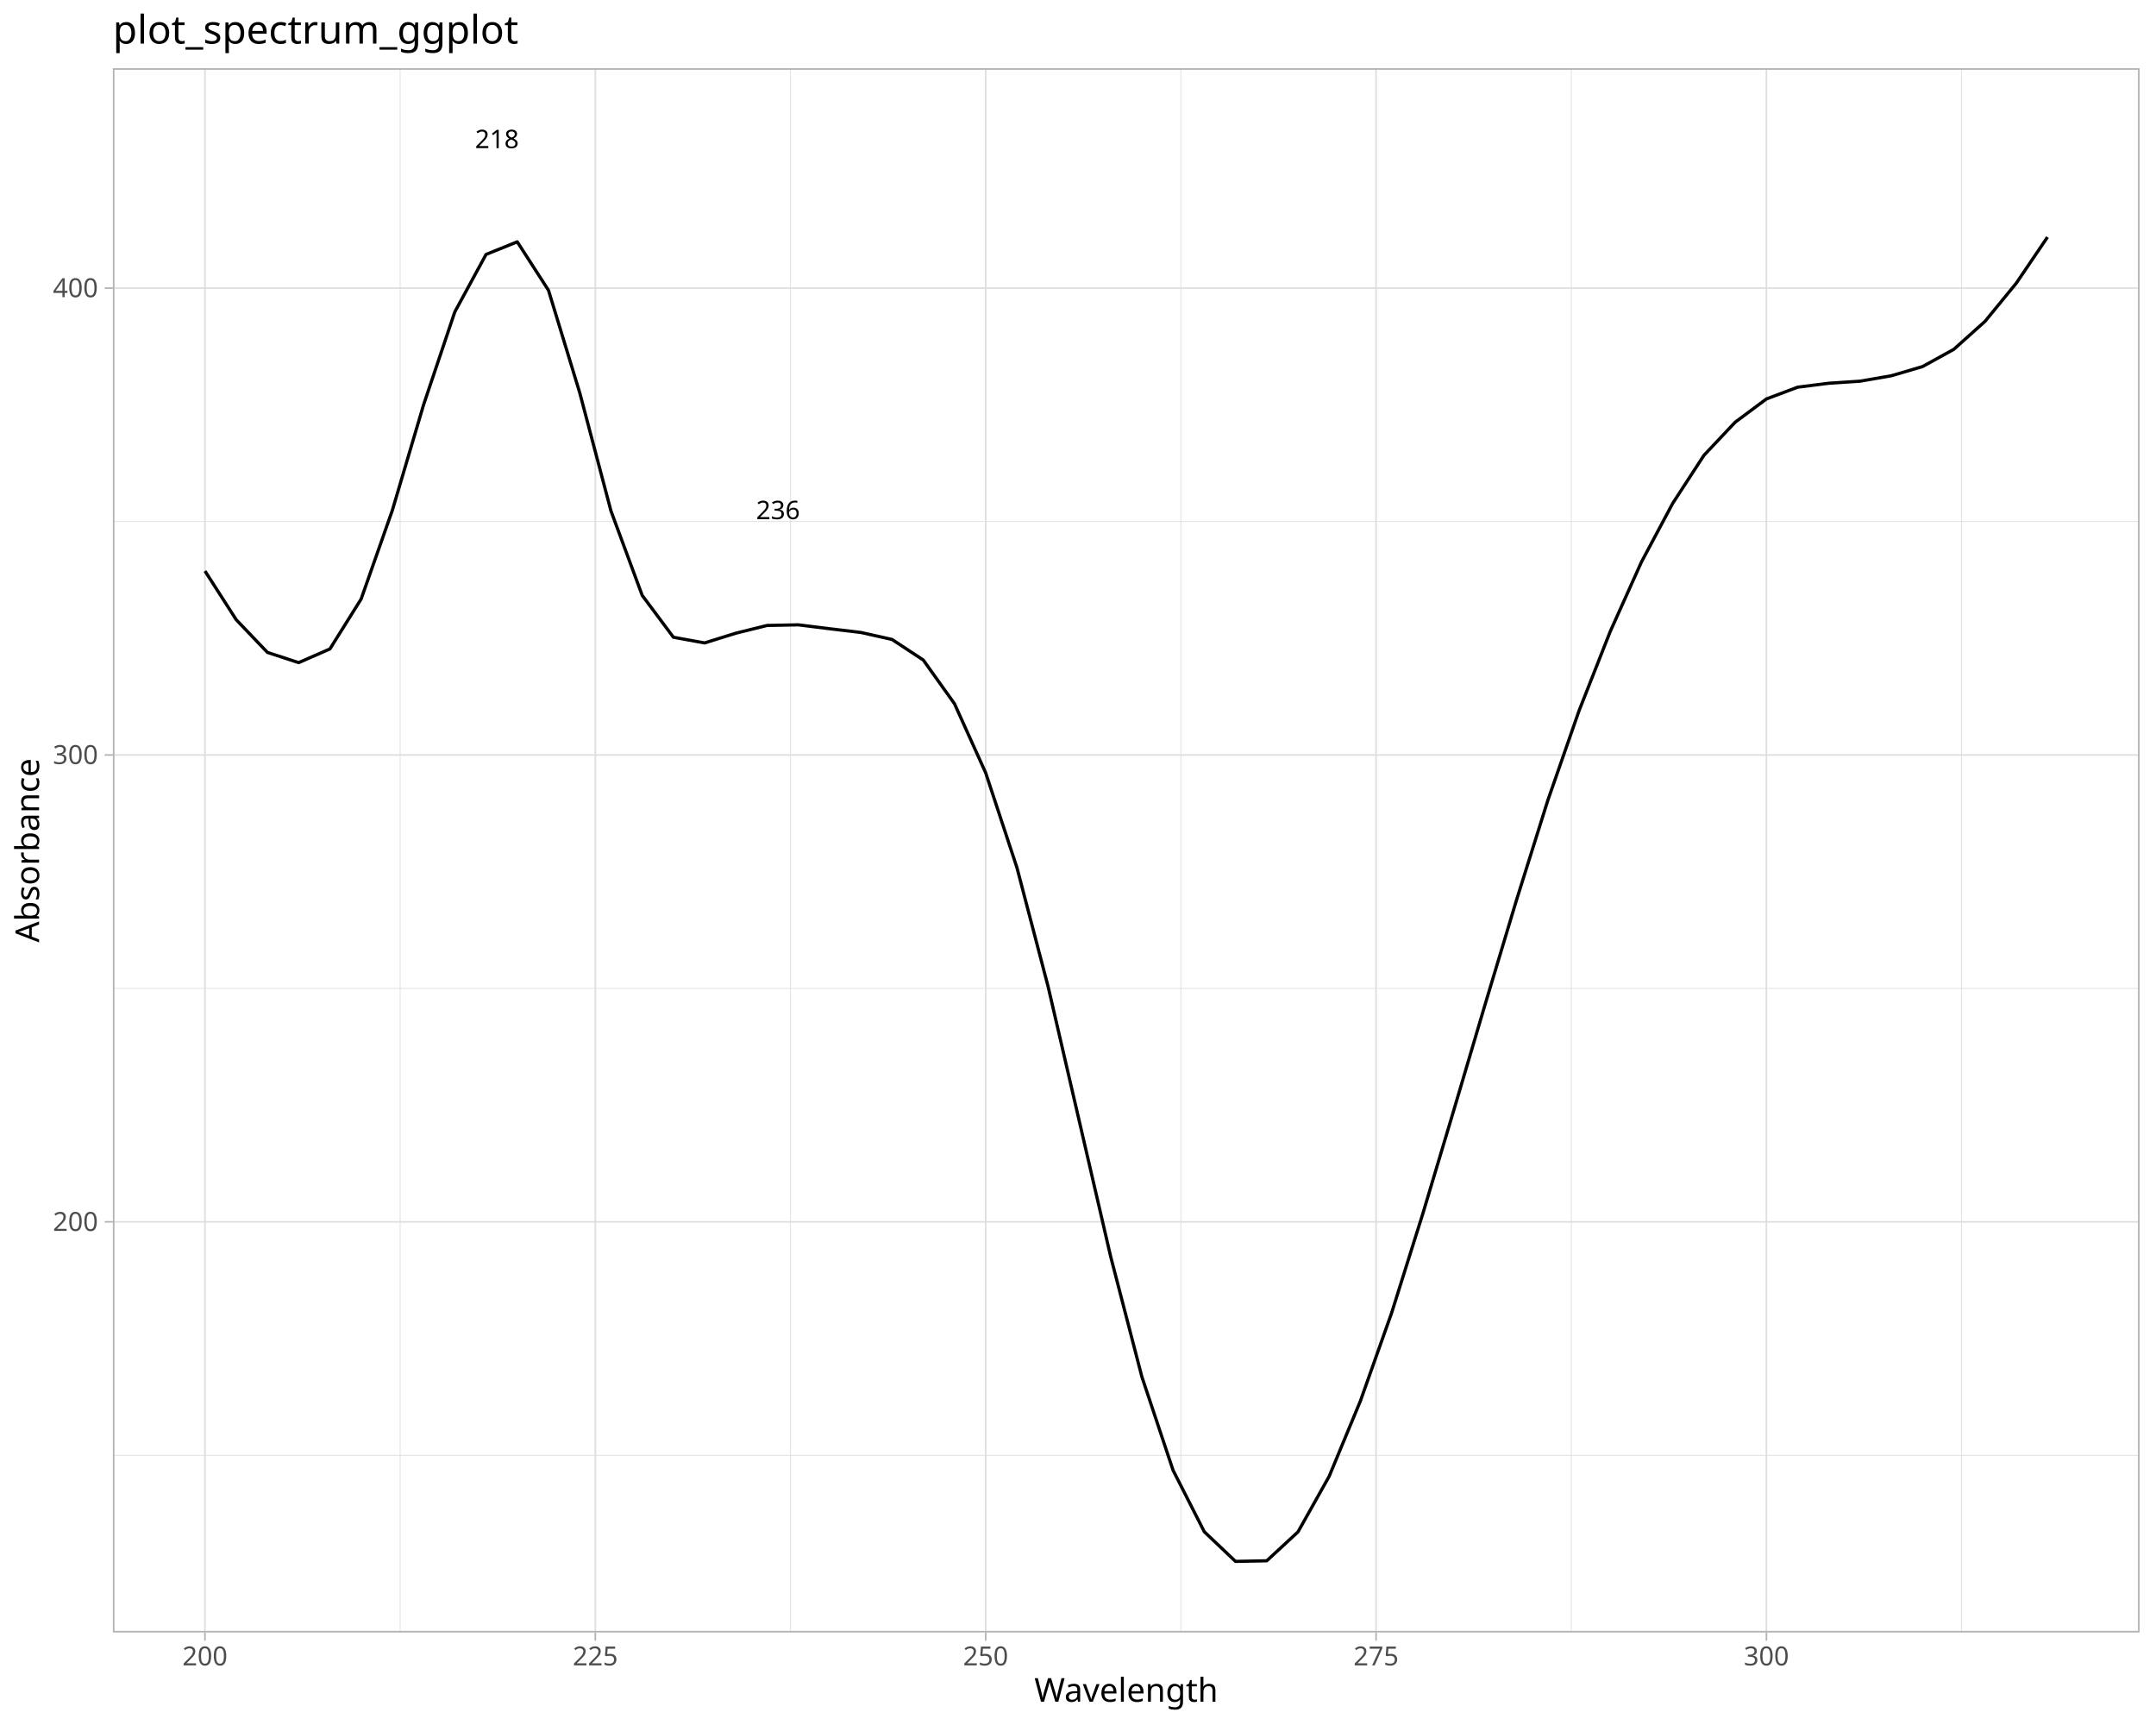
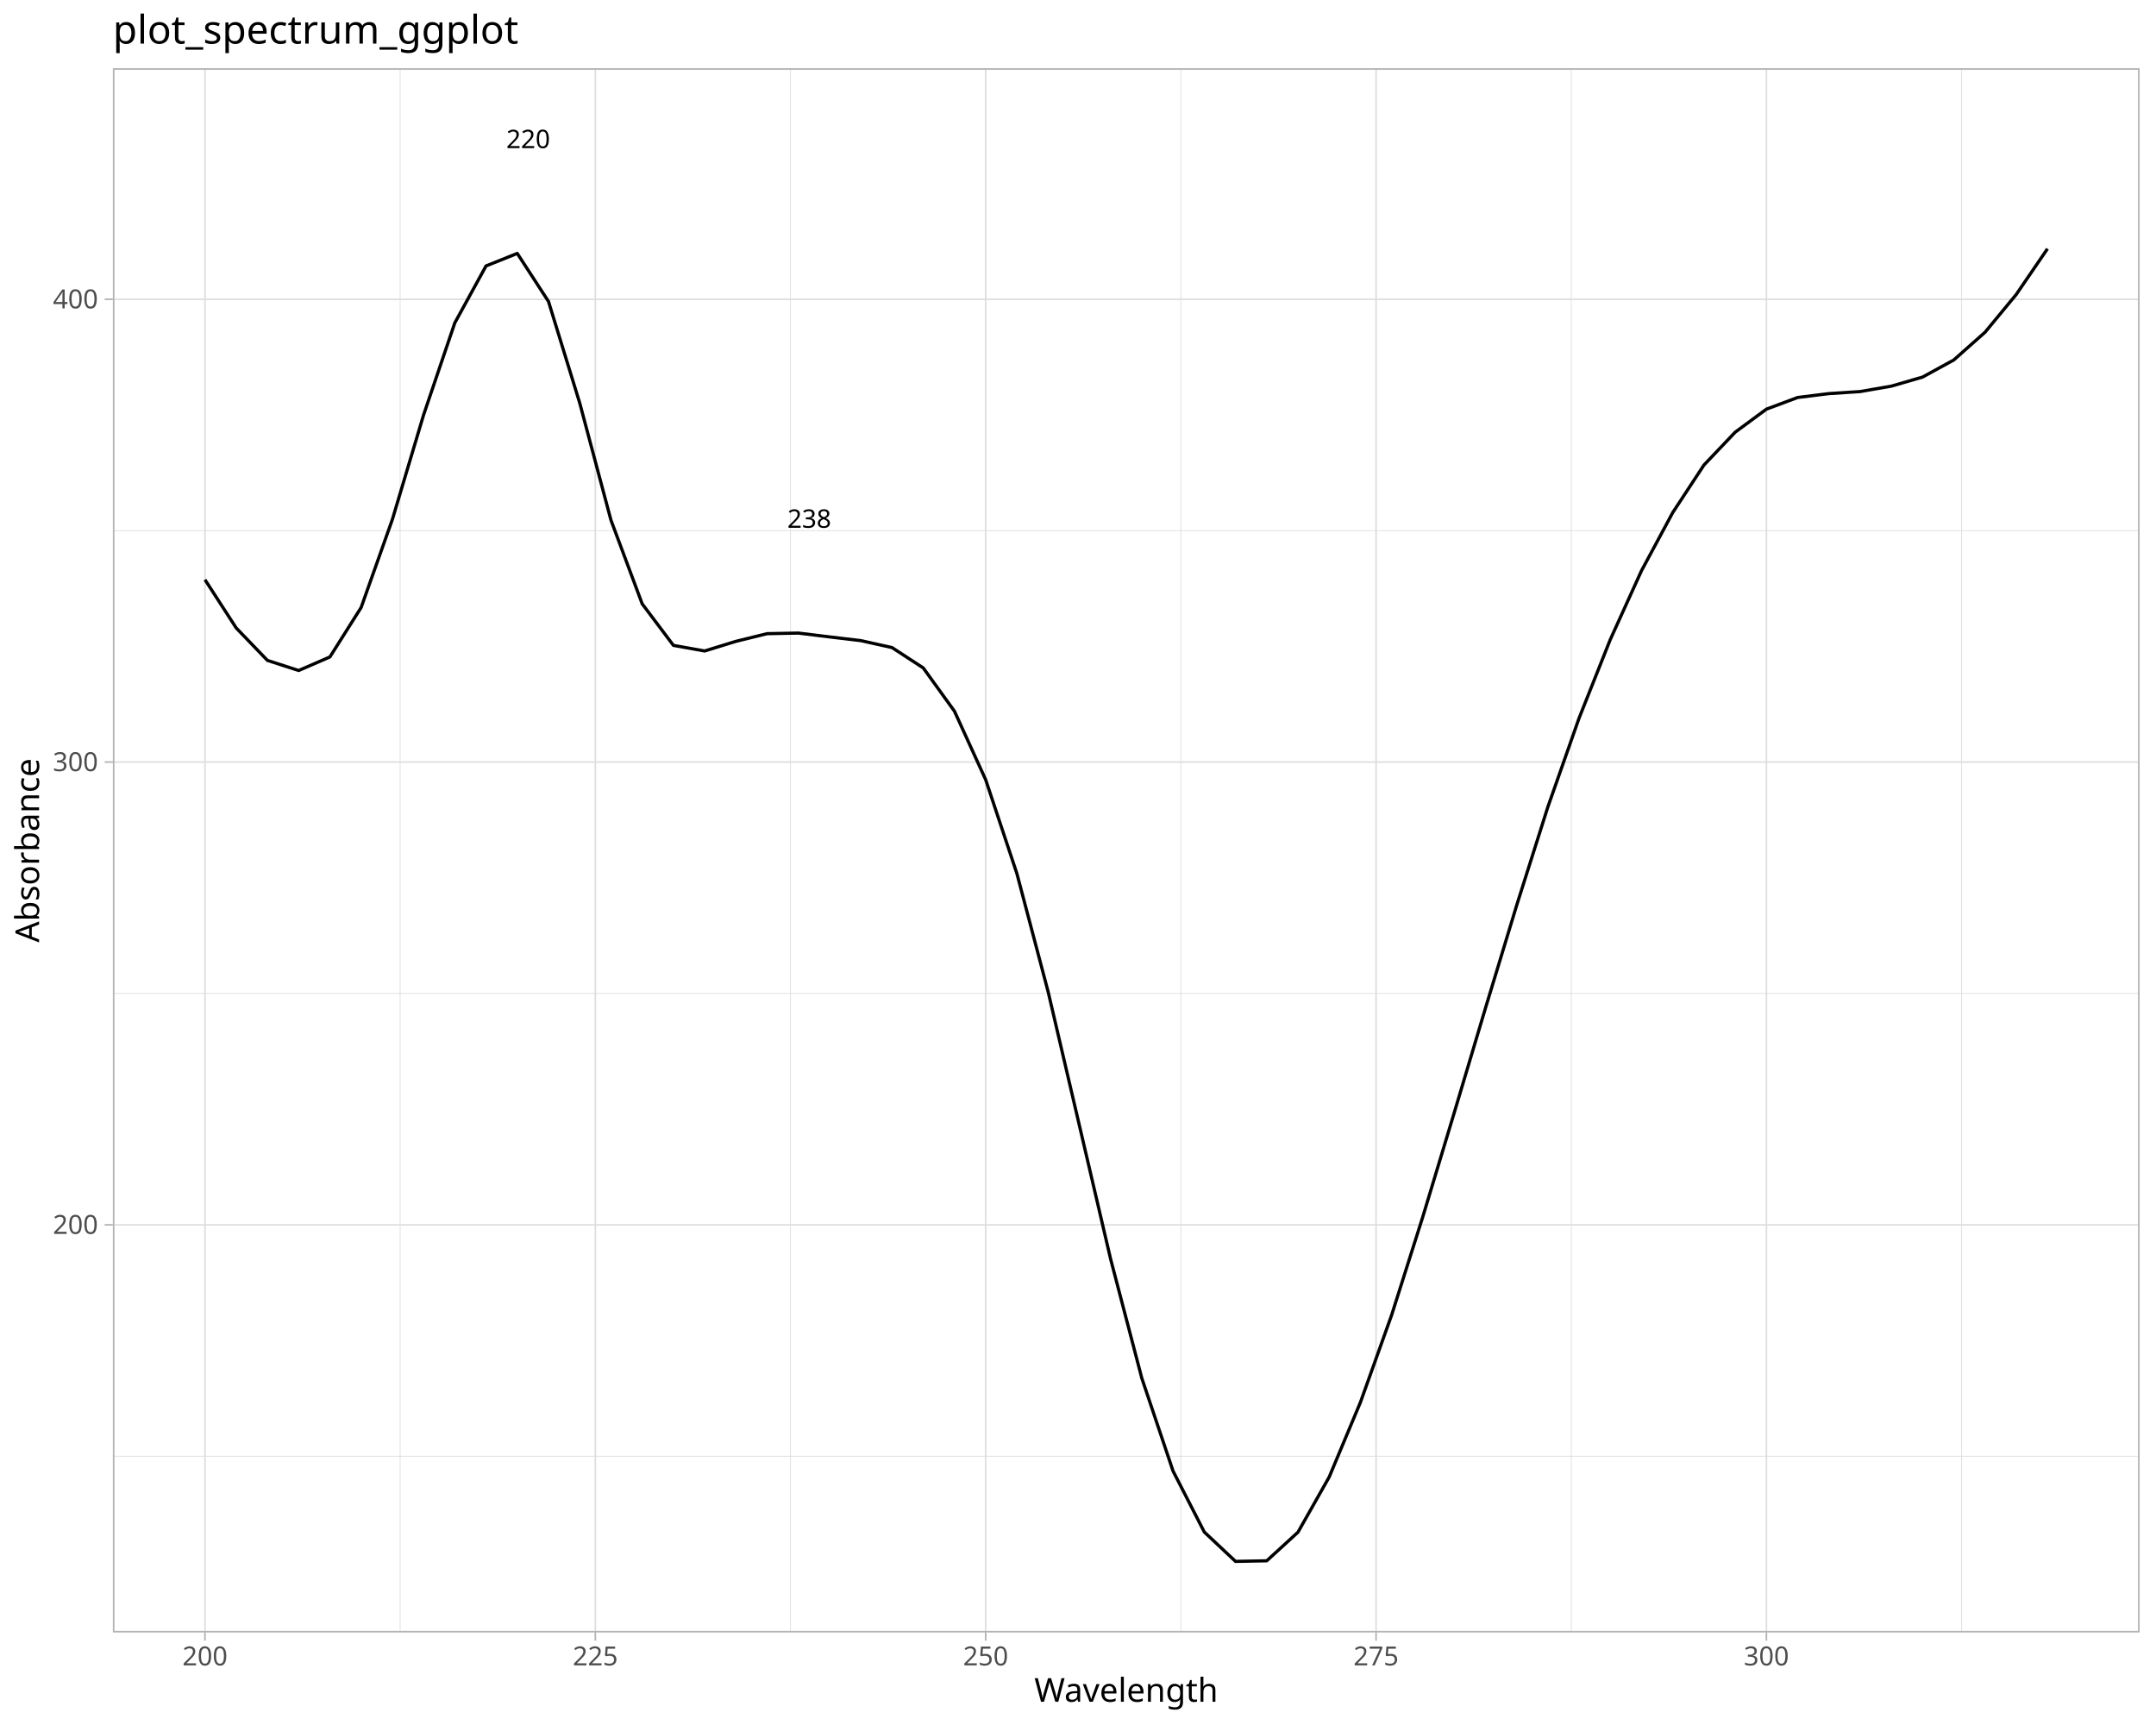
<svg xmlns="http://www.w3.org/2000/svg" class="svglite" data-engine-version="2.0" width="720.00pt" height="576.00pt" viewBox="0 0 720.00 576.00">
  <defs>
    <style type="text/css">
    .svglite line, .svglite polyline, .svglite polygon, .svglite path, .svglite rect, .svglite circle {
      fill: none;
      stroke: #000000;
      stroke-linecap: round;
      stroke-linejoin: round;
      stroke-miterlimit: 10.00;
    }
  </style>
  </defs>
  <rect width="100%" height="100%" style="stroke: none; fill: #FFFFFF;" />
  <defs>
    <clipPath id="cpMC4wMHw3MjAuMDB8MC4wMHw1NzYuMDA=">
      <rect x="0.00" y="0.00" width="720.00" height="576.00" />
    </clipPath>
  </defs>
  <g clip-path="url(#cpMC4wMHw3MjAuMDB8MC4wMHw1NzYuMDA=)">
    <rect x="0.00" y="0.00" width="720.00" height="576.00" style="stroke-width: 1.07; stroke: #FFFFFF; fill: #FFFFFF;" />
  </g>
  <defs>
    <clipPath id="cpMzcuNjl8NzE0LjUyfDIyLjc4fDU0NS4xMQ==">
      <rect x="37.69" y="22.78" width="676.83" height="522.33" />
    </clipPath>
  </defs>
  <g clip-path="url(#cpMzcuNjl8NzE0LjUyfDIyLjc4fDU0NS4xMQ==)">
    <rect x="37.69" y="22.78" width="676.83" height="522.33" style="stroke-width: 1.07; stroke: none; fill: #FFFFFF;" />
-     <polyline points="37.69,485.94 714.52,485.94 " style="stroke-width: 0.27; stroke: #DEDEDE; stroke-linecap: butt;" />
-     <polyline points="37.69,330.04 714.52,330.04 " style="stroke-width: 0.27; stroke: #DEDEDE; stroke-linecap: butt;" />
-     <polyline points="37.69,174.15 714.52,174.15 " style="stroke-width: 0.27; stroke: #DEDEDE; stroke-linecap: butt;" />
+     <polyline points="37.69,486.25 714.52,486.25 " style="stroke-width: 0.27; stroke: #DEDEDE; stroke-linecap: butt;" />
+     <polyline points="37.69,331.72 714.52,331.72 " style="stroke-width: 0.27; stroke: #DEDEDE; stroke-linecap: butt;" />
+     <polyline points="37.69,177.20 714.52,177.20 " style="stroke-width: 0.27; stroke: #DEDEDE; stroke-linecap: butt;" />
    <polyline points="133.63,545.11 133.63,22.78 " style="stroke-width: 0.27; stroke: #DEDEDE; stroke-linecap: butt;" />
    <polyline points="263.99,545.11 263.99,22.78 " style="stroke-width: 0.27; stroke: #DEDEDE; stroke-linecap: butt;" />
    <polyline points="394.35,545.11 394.35,22.78 " style="stroke-width: 0.27; stroke: #DEDEDE; stroke-linecap: butt;" />
    <polyline points="524.72,545.11 524.72,22.78 " style="stroke-width: 0.27; stroke: #DEDEDE; stroke-linecap: butt;" />
    <polyline points="655.08,545.11 655.08,22.78 " style="stroke-width: 0.27; stroke: #DEDEDE; stroke-linecap: butt;" />
-     <polyline points="37.69,407.99 714.52,407.99 " style="stroke-width: 0.53; stroke: #DEDEDE; stroke-linecap: butt;" />
-     <polyline points="37.69,252.10 714.52,252.10 " style="stroke-width: 0.53; stroke: #DEDEDE; stroke-linecap: butt;" />
-     <polyline points="37.69,96.20 714.52,96.20 " style="stroke-width: 0.53; stroke: #DEDEDE; stroke-linecap: butt;" />
+     <polyline points="37.69,408.99 714.52,408.99 " style="stroke-width: 0.53; stroke: #DEDEDE; stroke-linecap: butt;" />
+     <polyline points="37.69,254.46 714.52,254.46 " style="stroke-width: 0.53; stroke: #DEDEDE; stroke-linecap: butt;" />
+     <polyline points="37.69,99.94 714.52,99.94 " style="stroke-width: 0.53; stroke: #DEDEDE; stroke-linecap: butt;" />
    <polyline points="68.45,545.11 68.45,22.78 " style="stroke-width: 0.53; stroke: #DEDEDE; stroke-linecap: butt;" />
    <polyline points="198.81,545.11 198.81,22.78 " style="stroke-width: 0.53; stroke: #DEDEDE; stroke-linecap: butt;" />
    <polyline points="329.17,545.11 329.17,22.78 " style="stroke-width: 0.53; stroke: #DEDEDE; stroke-linecap: butt;" />
    <polyline points="459.54,545.11 459.54,22.78 " style="stroke-width: 0.53; stroke: #DEDEDE; stroke-linecap: butt;" />
    <polyline points="589.90,545.11 589.90,22.78 " style="stroke-width: 0.53; stroke: #DEDEDE; stroke-linecap: butt;" />
-     <polyline points="68.45,190.67 78.88,206.93 89.31,217.85 99.74,221.26 110.17,216.70 120.60,200.03 131.03,170.38 141.46,135.15 151.88,104.16 162.31,84.96 172.74,80.75 183.17,96.94 193.60,131.14 204.03,170.60 214.46,198.80 224.89,212.79 235.31,214.68 245.74,211.43 256.17,208.85 266.60,208.64 277.03,209.94 287.46,211.18 297.89,213.52 308.32,220.38 318.75,234.98 329.17,258.06 339.60,289.69 350.03,329.49 360.46,374.50 370.89,419.51 381.32,459.69 391.75,490.95 402.18,511.48 412.61,521.37 423.03,521.17 433.46,511.53 443.89,492.94 454.32,467.77 464.75,438.35 475.18,405.18 485.61,370.34 496.04,335.11 506.46,300.47 516.89,267.28 527.32,237.34 537.75,210.84 548.18,187.63 558.61,168.06 569.04,152.03 579.47,140.97 589.90,133.21 600.32,129.29 610.75,127.97 621.18,127.28 631.61,125.47 642.04,122.40 652.47,116.65 662.90,107.31 673.33,94.57 683.76,79.18 " style="stroke-width: 1.07; stroke-linecap: butt;" />
-     <text x="165.96" y="49.46" text-anchor="middle" style="font-size: 8.54px; font-family: sans;" textLength="14.24px" lengthAdjust="spacingAndGlyphs">218</text>
-     <text x="259.82" y="173.35" text-anchor="middle" style="font-size: 8.54px; font-family: sans;" textLength="14.24px" lengthAdjust="spacingAndGlyphs">236</text>
+     <polyline points="68.45,193.57 78.88,209.69 89.31,220.52 99.74,223.89 110.17,219.37 120.60,202.85 131.03,173.46 141.46,138.54 151.88,107.82 162.31,88.80 172.74,84.62 183.17,100.67 193.60,134.57 204.03,173.68 214.46,201.63 224.89,215.50 235.31,217.37 245.74,214.16 256.17,211.59 266.60,211.39 277.03,212.67 287.46,213.91 297.89,216.23 308.32,223.03 318.75,237.49 329.17,260.37 339.60,291.72 350.03,331.18 360.46,375.79 370.89,420.40 381.32,460.23 391.75,491.22 402.18,511.57 412.61,521.37 423.03,521.17 433.46,511.62 443.89,493.19 454.32,468.24 464.75,439.08 475.18,406.20 485.61,371.67 496.04,336.74 506.46,302.41 516.89,269.51 527.32,239.83 537.75,213.57 548.18,190.57 558.61,171.16 569.04,155.28 579.47,144.31 589.90,136.62 600.32,132.73 610.75,131.43 621.18,130.75 631.61,128.94 642.04,125.91 652.47,120.20 662.90,110.95 673.33,98.32 683.76,83.06 " style="stroke-width: 1.07; stroke-linecap: butt;" />
+     <text x="176.39" y="49.46" text-anchor="middle" style="font-size: 8.54px; font-family: sans;" textLength="14.24px" lengthAdjust="spacingAndGlyphs">220</text>
+     <text x="270.25" y="176.23" text-anchor="middle" style="font-size: 8.54px; font-family: sans;" textLength="14.24px" lengthAdjust="spacingAndGlyphs">238</text>
    <rect x="37.69" y="22.78" width="676.83" height="522.33" style="stroke-width: 1.07; stroke: #B3B3B3;" />
  </g>
  <g clip-path="url(#cpMC4wMHw3MjAuMDB8MC4wMHw1NzYuMDA=)">
-     <text x="32.76" y="411.02" text-anchor="end" style="font-size: 8.80px; fill: #4D4D4D; font-family: sans;" textLength="14.68px" lengthAdjust="spacingAndGlyphs">200</text>
-     <text x="32.76" y="255.12" text-anchor="end" style="font-size: 8.80px; fill: #4D4D4D; font-family: sans;" textLength="14.68px" lengthAdjust="spacingAndGlyphs">300</text>
-     <text x="32.76" y="99.23" text-anchor="end" style="font-size: 8.80px; fill: #4D4D4D; font-family: sans;" textLength="14.68px" lengthAdjust="spacingAndGlyphs">400</text>
-     <polyline points="34.95,407.99 37.69,407.99 " style="stroke-width: 0.53; stroke: #B3B3B3; stroke-linecap: butt;" />
-     <polyline points="34.95,252.10 37.69,252.10 " style="stroke-width: 0.53; stroke: #B3B3B3; stroke-linecap: butt;" />
-     <polyline points="34.95,96.20 37.69,96.20 " style="stroke-width: 0.53; stroke: #B3B3B3; stroke-linecap: butt;" />
+     <text x="32.76" y="412.01" text-anchor="end" style="font-size: 8.80px; fill: #4D4D4D; font-family: sans;" textLength="14.68px" lengthAdjust="spacingAndGlyphs">200</text>
+     <text x="32.76" y="257.49" text-anchor="end" style="font-size: 8.80px; fill: #4D4D4D; font-family: sans;" textLength="14.68px" lengthAdjust="spacingAndGlyphs">300</text>
+     <text x="32.76" y="102.96" text-anchor="end" style="font-size: 8.80px; fill: #4D4D4D; font-family: sans;" textLength="14.68px" lengthAdjust="spacingAndGlyphs">400</text>
+     <polyline points="34.95,408.99 37.69,408.99 " style="stroke-width: 0.53; stroke: #B3B3B3; stroke-linecap: butt;" />
+     <polyline points="34.95,254.46 37.69,254.46 " style="stroke-width: 0.53; stroke: #B3B3B3; stroke-linecap: butt;" />
+     <polyline points="34.95,99.94 37.69,99.94 " style="stroke-width: 0.53; stroke: #B3B3B3; stroke-linecap: butt;" />
    <polyline points="68.45,547.85 68.45,545.11 " style="stroke-width: 0.53; stroke: #B3B3B3; stroke-linecap: butt;" />
    <polyline points="198.81,547.85 198.81,545.11 " style="stroke-width: 0.53; stroke: #B3B3B3; stroke-linecap: butt;" />
    <polyline points="329.17,547.85 329.17,545.11 " style="stroke-width: 0.53; stroke: #B3B3B3; stroke-linecap: butt;" />
    <polyline points="459.54,547.85 459.54,545.11 " style="stroke-width: 0.53; stroke: #B3B3B3; stroke-linecap: butt;" />
    <polyline points="589.90,547.85 589.90,545.11 " style="stroke-width: 0.53; stroke: #B3B3B3; stroke-linecap: butt;" />
    <text x="68.45" y="556.10" text-anchor="middle" style="font-size: 8.80px; fill: #4D4D4D; font-family: sans;" textLength="14.68px" lengthAdjust="spacingAndGlyphs">200</text>
    <text x="198.81" y="556.10" text-anchor="middle" style="font-size: 8.80px; fill: #4D4D4D; font-family: sans;" textLength="14.68px" lengthAdjust="spacingAndGlyphs">225</text>
    <text x="329.17" y="556.10" text-anchor="middle" style="font-size: 8.80px; fill: #4D4D4D; font-family: sans;" textLength="14.68px" lengthAdjust="spacingAndGlyphs">250</text>
    <text x="459.54" y="556.10" text-anchor="middle" style="font-size: 8.80px; fill: #4D4D4D; font-family: sans;" textLength="14.68px" lengthAdjust="spacingAndGlyphs">275</text>
    <text x="589.90" y="556.10" text-anchor="middle" style="font-size: 8.80px; fill: #4D4D4D; font-family: sans;" textLength="14.68px" lengthAdjust="spacingAndGlyphs">300</text>
    <text x="376.10" y="568.24" text-anchor="middle" style="font-size: 11.00px; font-family: sans;" textLength="58.09px" lengthAdjust="spacingAndGlyphs">Wavelength</text>
    <text transform="translate(13.05,283.95) rotate(-90)" text-anchor="middle" style="font-size: 11.00px; font-family: sans;" textLength="58.72px" lengthAdjust="spacingAndGlyphs">Absorbance</text>
    <text x="37.69" y="14.56" style="font-size: 13.20px; font-family: sans;" textLength="126.23px" lengthAdjust="spacingAndGlyphs">plot_spectrum_ggplot</text>
  </g>
</svg>
